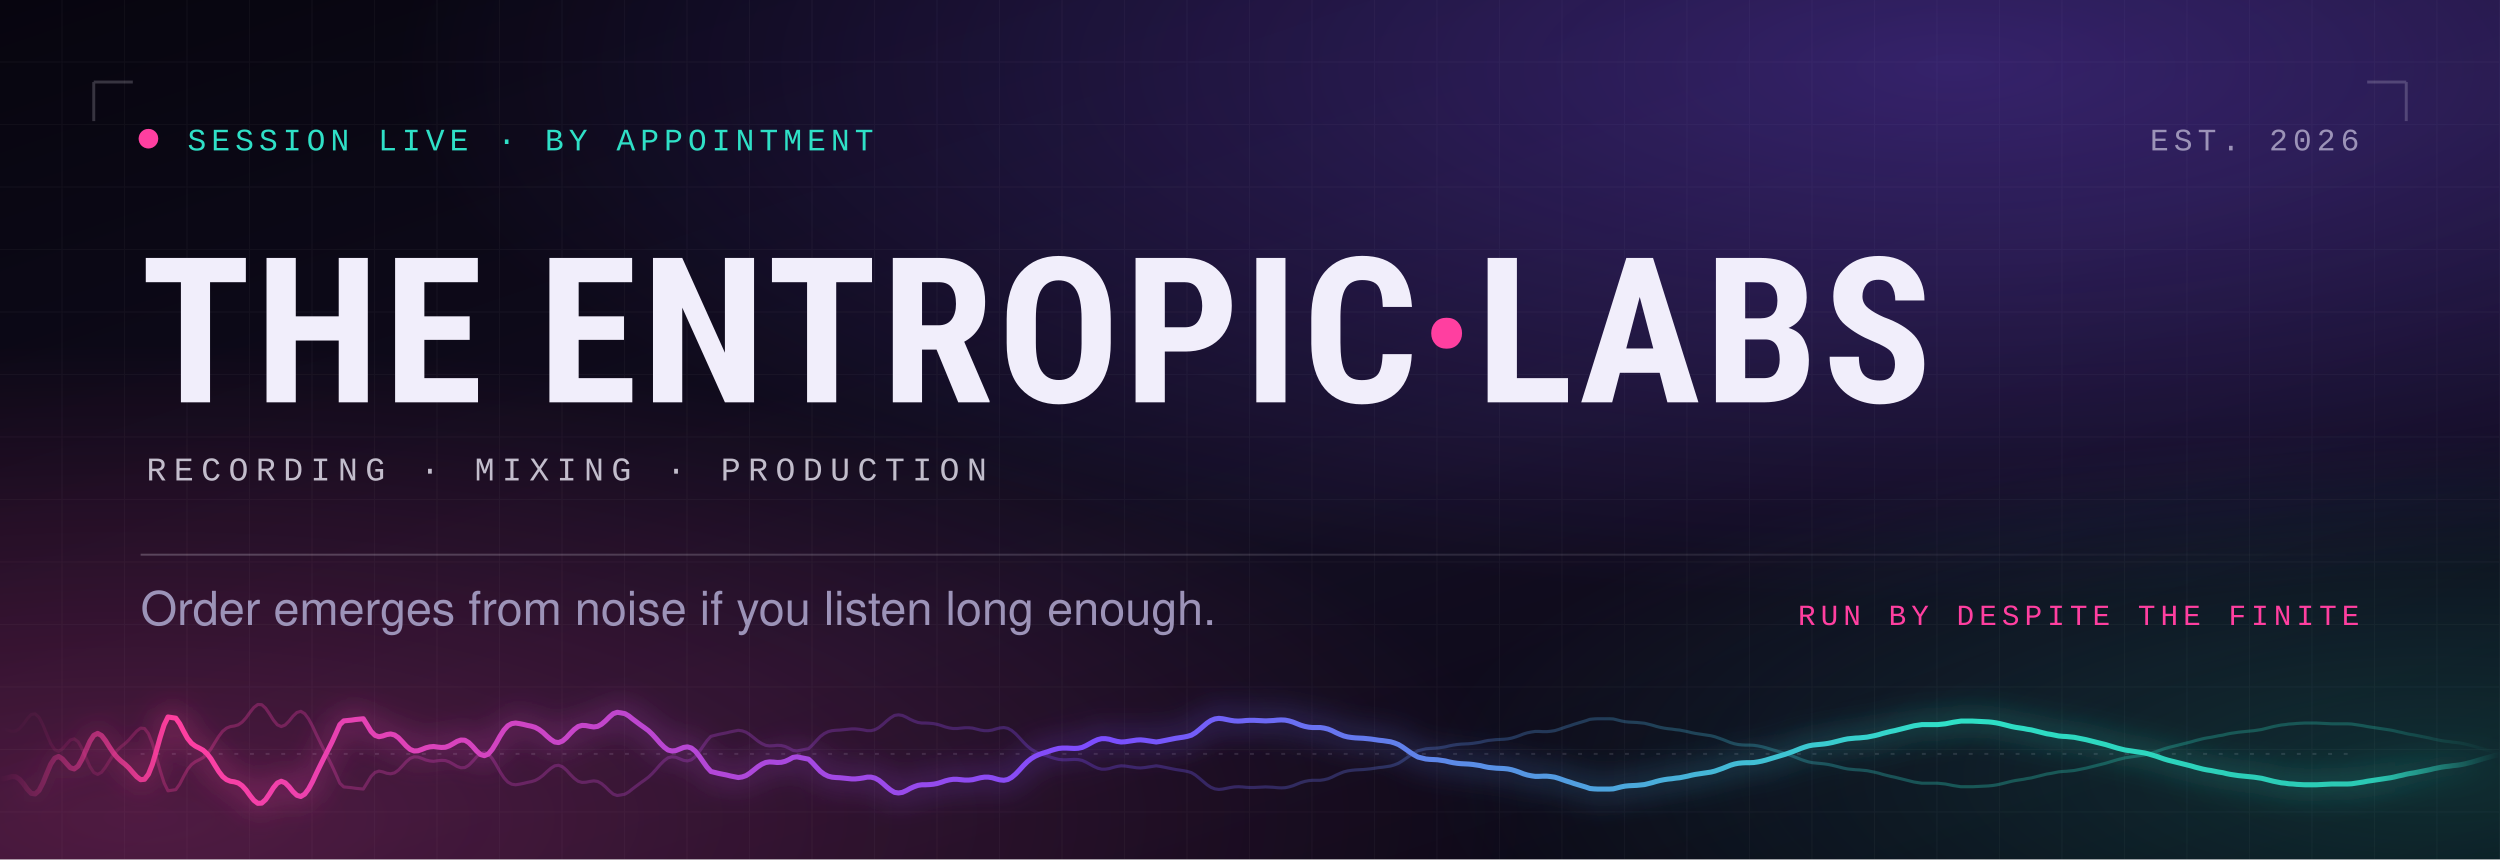
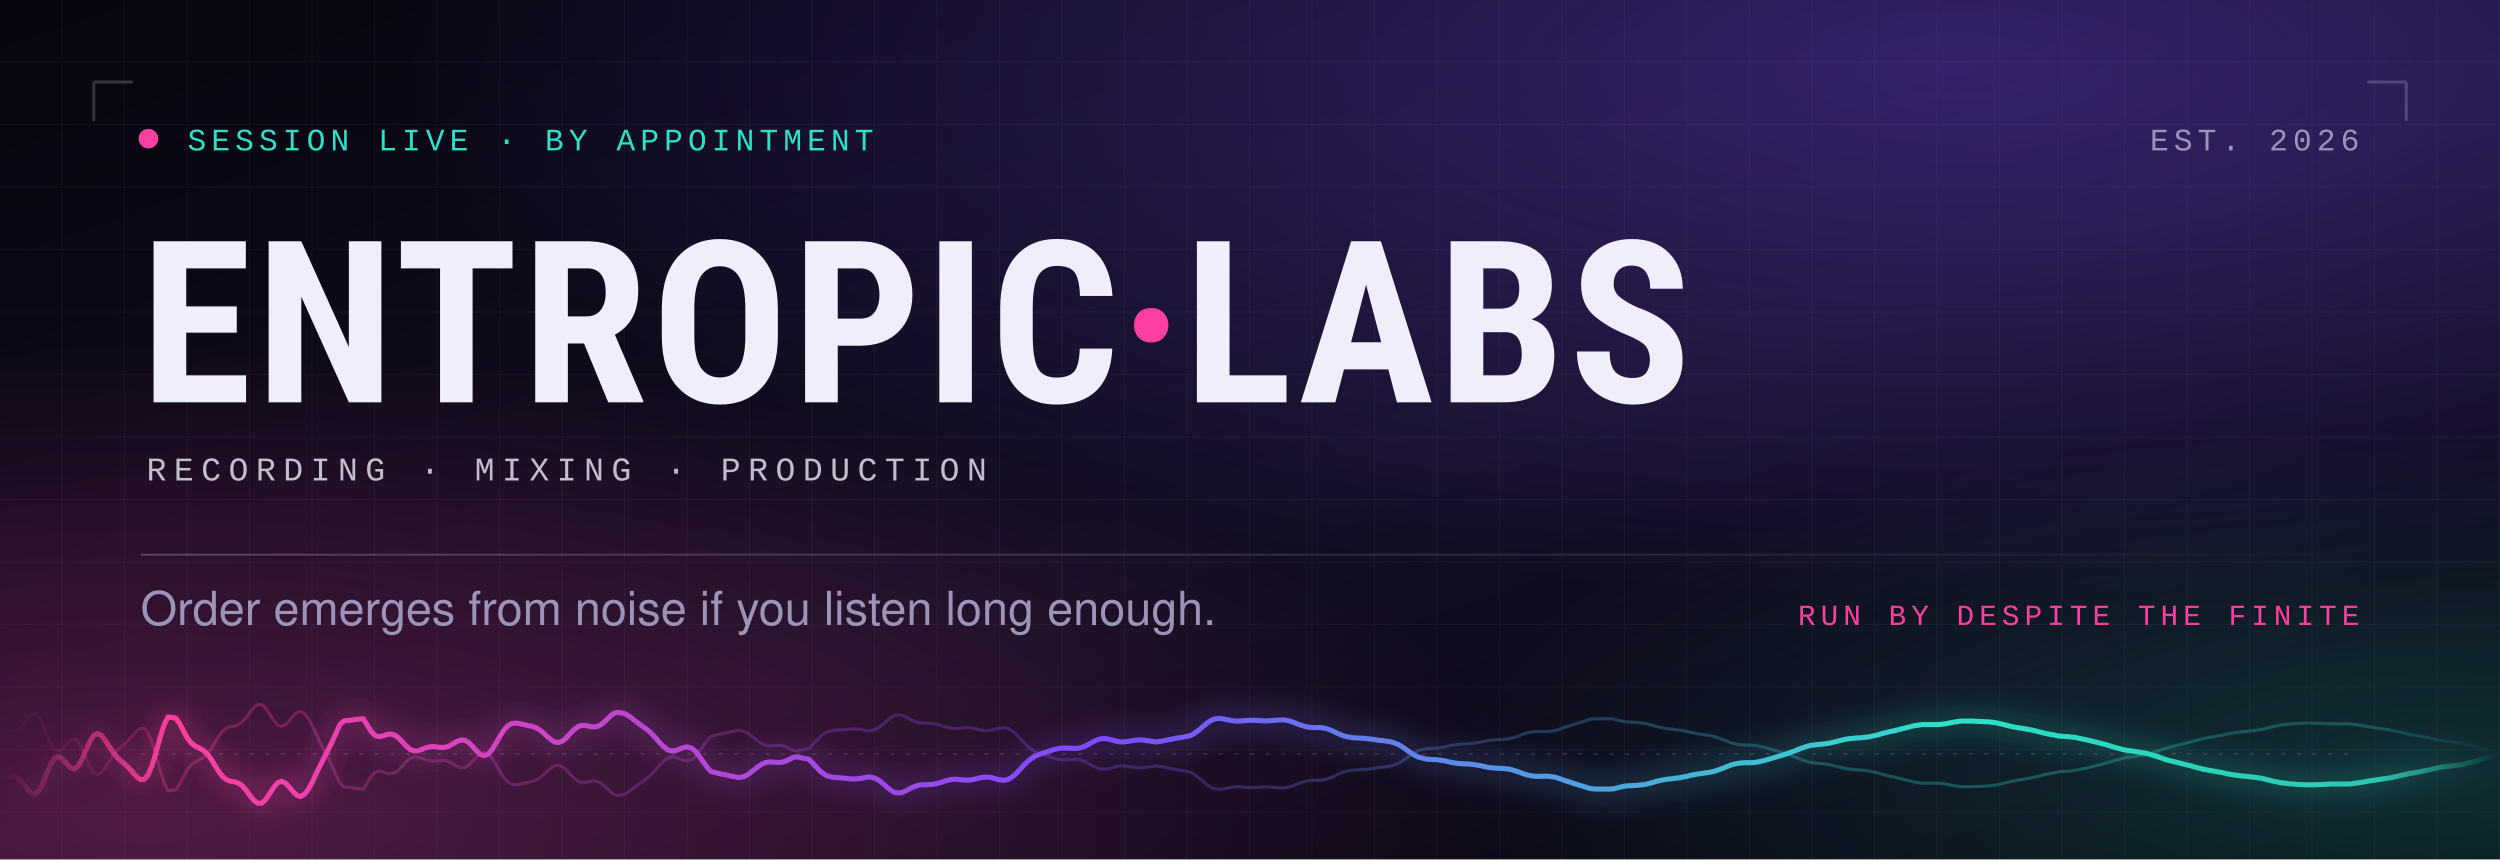
<svg xmlns="http://www.w3.org/2000/svg" viewBox="0 0 1280 440" width="1280" height="440" role="img" aria-labelledby="title desc" font-kerning="normal">
  <defs>
    <linearGradient id="field" x1="0" y1="0" x2="1" y2="1">
      <stop offset="0" stop-color="#07050F" />
      <stop offset="0.55" stop-color="#130E22" />
      <stop offset="1" stop-color="#07050F" />
    </linearGradient>
    <radialGradient id="glowViolet" cx="0.78" cy="0.08" r="0.62">
      <stop offset="0" stop-color="#7C4DFF" stop-opacity="0.34" />
      <stop offset="1" stop-color="#7C4DFF" stop-opacity="0" />
    </radialGradient>
    <radialGradient id="glowSignal" cx="0.06" cy="0.95" r="0.55">
      <stop offset="0" stop-color="#FF3FA0" stop-opacity="0.26" />
      <stop offset="1" stop-color="#FF3FA0" stop-opacity="0" />
    </radialGradient>
    <radialGradient id="glowTrace" cx="0.97" cy="0.9" r="0.4">
      <stop offset="0" stop-color="#2FE0C7" stop-opacity="0.18" />
      <stop offset="1" stop-color="#2FE0C7" stop-opacity="0" />
    </radialGradient>
    <linearGradient id="signalPath" gradientUnits="userSpaceOnUse" x1="0" y1="0" x2="1280" y2="0">
      <stop offset="0" stop-color="#FF3FA0" stop-opacity="0" />
      <stop offset="0.07" stop-color="#FF3FA0" stop-opacity="1" />
      <stop offset="0.44" stop-color="#7C4DFF" stop-opacity="1" />
      <stop offset="0.78" stop-color="#2FE0C7" stop-opacity="1" />
      <stop offset="0.95" stop-color="#2FE0C7" stop-opacity="0.85" />
      <stop offset="1" stop-color="#2FE0C7" stop-opacity="0" />
    </linearGradient>
    <linearGradient id="rule" gradientUnits="userSpaceOnUse" x1="72" y1="0" x2="1208" y2="0">
      <stop offset="0" stop-color="#F1EEFB" stop-opacity="0.24" />
      <stop offset="0.7" stop-color="#F1EEFB" stop-opacity="0.1" />
      <stop offset="1" stop-color="#F1EEFB" stop-opacity="0" />
    </linearGradient>
    <pattern id="grid" width="32" height="32" patternUnits="userSpaceOnUse">
      <path d="M32 0V32M0 32H32" fill="none" stroke="#F1EEFB" stroke-opacity="0.035" stroke-width="1" />
    </pattern>
    <filter id="soften" x="-20%" y="-60%" width="140%" height="220%">
      <feGaussianBlur stdDeviation="7" />
    </filter>
  </defs>
  <style>
    @media (prefers-reduced-motion: reduce) {
      .rec-dot-pulse { display: none; }
    }
  </style>
  <rect width="1280" height="440" fill="url(#field)" />
  <rect width="1280" height="440" fill="url(#grid)" />
  <rect width="1280" height="440" fill="url(#glowViolet)" />
  <rect width="1280" height="440" fill="url(#glowSignal)" />
  <rect width="1280" height="440" fill="url(#glowTrace)" />
  <g fill="none" stroke="#F1EEFB" stroke-opacity="0.2" stroke-width="1.5">
    <path d="M48 42h20M48 42v20" />
    <path d="M1232 42h-20M1232 42v20" />
  </g>
  <g>
    <circle cx="76" cy="71" r="5" fill="#FF3FA0" />
    <circle class="rec-dot-pulse" cx="76" cy="71" r="5" fill="#FF3FA0" opacity="0.35">
      <animate attributeName="r" values="5;11;5" dur="1.8s" repeatCount="indefinite" />
      <animate attributeName="opacity" values="0.35;0;0.35" dur="1.8s" repeatCount="indefinite" />
    </circle>
    <text x="96" y="77" fill="#2FE0C7" font-family="'SFMono-Regular',Consolas,'Liberation Mono',Menlo,monospace" font-size="16" letter-spacing="2.6">SESSION LIVE · BY APPOINTMENT</text>
  </g>
  <text x="1208" y="77" text-anchor="end" fill="#9C93B8" font-family="'SFMono-Regular',Consolas,'Liberation Mono',Menlo,monospace" font-size="16" letter-spacing="2.6">EST. 2026</text>
-   <text x="72" y="206" font-family="'Arial Narrow','Helvetica Neue Condensed','Roboto Condensed',Helvetica,Arial,sans-serif" font-stretch="condensed" font-weight="700" font-size="104" letter-spacing="2" fill="#F1EEFB">THE ENTROPIC<tspan fill="#FF3FA0">·</tspan>LABS</text>
+   <text x="72" y="206" font-family="'Arial Narrow','Helvetica Neue Condensed','Roboto Condensed',Helvetica,Arial,sans-serif" font-stretch="condensed" font-weight="700" font-size="116" letter-spacing="2" fill="#F1EEFB">ENTROPIC<tspan fill="#FF3FA0">·</tspan>LABS</text>
  <text x="75" y="246" fill="#F1EEFB" fill-opacity="0.78" font-family="'SFMono-Regular',Consolas,'Liberation Mono',Menlo,monospace" font-size="17" letter-spacing="3.8">RECORDING · MIXING · PRODUCTION</text>
  <line x1="72" y1="284" x2="1208" y2="284" stroke="url(#rule)" stroke-width="1" />
  <text x="72" y="320" fill="#9C93B8" font-family="'Helvetica Neue',Helvetica,Arial,sans-serif" font-size="24">Order emerges from noise if you listen long enough.</text>
  <text x="1208" y="320" text-anchor="end" fill="#FF3FA0" font-family="'SFMono-Regular',Consolas,'Liberation Mono',Menlo,monospace" font-size="15" letter-spacing="2.6">RUN BY DESPITE THE FINITE</text>
  <line x1="72" y1="386" x2="1208" y2="386" stroke="#F1EEFB" stroke-opacity="0.12" stroke-width="1" stroke-dasharray="2 6" />
  <g fill="none" stroke-linecap="round" stroke-linejoin="round">
    <path d="M0 398.6L2 398.7L4 398.2L6 397.6L8 397.7L10 399.0L12 401.3L14 404.1L16 406.2L18 406.5L20 404.7L22 400.8L24 395.9L26 391.2L28 388.2L30 387.3L32 388.6L34 390.9L36 393.1L38 393.7L40 392.2L42 388.7L44 384.1L46 379.6L48 376.5L50 375.5L52 376.6L54 379.2L56 382.4L58 385.4L60 387.8L62 389.7L64 391.3L66 393.2L68 395.5L70 397.7L72 399.2L74 399.0L76 396.4L78 391.4L80 384.7L82 377.5L84 371.2L86 367.1L88 367.4L90 367.7L92 370.5L94 374.4L96 378.0L98 380.5L100 382.0L102 383.0L104 384.1L106 385.9L108 388.5L110 391.8L112 395.0L114 397.6L116 399.2L118 400.0L120 400.3L122 400.9L124 402.3L126 404.5L128 407.3L130 409.8L132 411.3L134 411.2L136 409.4L138 406.5L140 403.3L142 400.9L144 400.0L146 400.8L148 402.8L150 405.3L152 407.2L154 407.8L156 406.6L158 403.9L160 400.2L162 395.9L164 391.8L166 387.8L168 383.9L170 379.9L172 375.5L174 371.0L176 369.1L178 368.9L180 368.7L182 368.4L184 368.2L186 368.0L188 371.2L190 374.5L192 376.5L194 377.2L196 376.8L198 376.1L200 375.8L202 376.3L204 377.7L206 379.8L208 382.0L210 383.7L212 384.5L214 384.4L216 383.7L218 382.9L220 382.4L222 382.2L224 382.5L226 382.7L228 382.6L230 381.9L232 380.8L234 379.6L236 378.9L238 379.0L240 380.2L242 382.2L244 384.5L246 386.3L248 386.9L250 386.1L252 383.7L254 380.5L256 376.9L258 373.8L260 371.6L262 370.5L264 370.2L266 370.5L268 370.9L270 371.4L272 371.8L274 372.4L276 373.5L278 375.0L280 376.9L282 378.6L284 379.9L286 380.2L288 379.4L290 377.7L292 375.5L294 373.5L296 372.0L298 371.4L300 371.5L302 371.9L304 372.2L306 371.9L308 370.8L310 369.1L312 367.1L314 365.4L316 364.7L318 365.0L320 365.4L322 366.6L324 368.2L326 369.7L328 371.2L330 372.6L332 374.1L334 376.0L336 378.2L338 380.5L340 382.5L342 384.0L344 384.5L346 384.3L348 383.5L350 382.7L352 382.4L354 383.0L356 384.6L358 387.1L360 390.0L362 392.8L364 395.0L366 395.5L368 396.0L370 396.4L372 396.8L374 397.3L376 397.7L378 398.1L380 397.8L382 397.1L384 395.8L386 394.2L388 392.6L390 391.3L392 390.4L394 390.1L396 390.2L398 390.4L400 390.3L402 389.8L404 388.9L406 387.8L408 387.5L410 387.9L412 388.3L414 388.7L416 390.6L418 392.8L420 394.9L422 396.4L424 397.4L426 397.9L428 398.1L430 398.2L432 398.4L434 398.6L436 398.8L438 398.8L440 398.6L442 398.3L444 397.9L446 397.9L448 398.4L450 399.5L452 401.1L454 402.9L456 404.5L458 405.7L460 406.0L462 405.7L464 404.8L466 403.7L468 402.8L470 402.1L472 401.8L474 401.8L476 401.7L478 401.5L480 401.1L482 400.5L484 399.8L486 399.3L488 399.0L490 399.0L492 399.2L494 399.4L496 399.4L498 399.2L500 398.7L502 398.2L504 397.9L506 397.9L508 398.2L510 398.8L512 399.3L514 399.5L516 399.1L518 398.0L520 396.3L522 394.2L524 392.0L526 390.0L528 388.4L530 387.2L532 386.3L534 385.6L536 385.0L538 384.3L540 383.7L542 383.2L544 383.0L546 383.0L548 383.1L550 383.2L552 383.1L554 382.7L556 381.8L558 380.7L560 379.6L562 378.7L564 378.2L566 378.2L568 378.5L570 379.1L572 379.6L574 379.9L576 379.8L578 379.5L580 379.2L582 378.9L584 378.8L586 379.0L588 379.3L590 379.6L592 379.9L594 379.6L596 379.2L598 378.8L600 378.4L602 378.0L604 377.7L606 377.4L608 377.0L610 376.4L612 375.2L614 373.6L616 371.9L618 370.2L620 368.9L622 368.1L624 367.8L626 368.0L628 368.4L630 368.8L632 369.1L634 369.2L636 369.1L638 368.9L640 368.8L642 368.8L644 368.9L646 369.0L648 369.1L650 369.0L652 368.9L654 368.7L656 368.6L658 368.7L660 369.1L662 369.7L664 370.5L666 371.3L668 371.9L670 372.3L672 372.5L674 372.5L676 372.5L678 372.8L680 373.3L682 374.1L684 375.1L686 376.0L688 376.8L690 377.3L692 377.6L694 377.8L696 377.9L698 378.0L700 378.2L702 378.4L704 378.7L706 379.0L708 379.2L710 379.5L712 379.8L714 380.4L716 381.2L718 382.4L720 383.8L722 385.2L724 386.5L726 387.6L728 388.1L730 388.6L732 388.8L734 388.9L736 389.0L738 389.3L740 389.6L742 390.1L744 390.5L746 390.8L748 391.0L750 391.1L752 391.2L754 391.4L756 391.7L758 392.0L760 392.5L762 392.9L764 393.1L766 393.3L768 393.4L770 393.5L772 393.7L774 394.1L776 394.7L778 395.4L780 396.2L782 396.8L784 397.2L786 397.5L788 397.5L790 397.4L792 397.4L794 397.6L796 397.9L798 398.5L800 399.2L802 399.9L804 400.5L806 401.2L808 401.8L810 402.4L812 403.0L814 403.7L816 403.9L818 404.0L820 404.0L822 404.0L824 404.0L826 403.9L828 403.4L830 402.9L832 402.5L834 402.3L836 402.2L838 402.1L840 401.9L842 401.7L844 401.2L846 400.7L848 400.1L850 399.6L852 399.2L854 398.9L856 398.7L858 398.4L860 398.2L862 397.8L864 397.4L866 396.9L868 396.5L870 396.2L872 395.9L874 395.6L876 395.3L878 394.8L880 394.1L882 393.4L884 392.6L886 391.8L888 391.2L890 390.8L892 390.6L894 390.5L896 390.5L898 390.4L900 390.1L902 389.7L904 389.2L906 388.6L908 388.0L910 387.4L912 386.8L914 386.2L916 385.5L918 384.8L920 384.0L922 383.2L924 382.5L926 381.9L928 381.5L930 381.3L932 381.1L934 380.9L936 380.6L938 380.2L940 379.7L942 379.2L944 378.7L946 378.3L948 378.1L950 377.9L952 377.8L954 377.6L956 377.4L958 377.0L960 376.6L962 376.1L964 375.5L966 375.0L968 374.5L970 374.1L972 373.6L974 373.1L976 372.6L978 372.1L980 371.6L982 371.3L984 371.0L986 371.0L988 371.0L990 371.0L992 371.0L994 370.8L996 370.6L998 370.2L1000 369.8L1002 369.5L1004 369.2L1006 369.2L1008 369.2L1010 369.2L1012 369.3L1014 369.4L1016 369.5L1018 369.6L1020 369.8L1022 370.1L1024 370.5L1026 371.0L1028 371.5L1030 372.0L1032 372.4L1034 372.7L1036 373.0L1038 373.4L1040 373.7L1042 374.2L1044 374.7L1046 375.2L1048 375.7L1050 376.0L1052 376.4L1054 376.8L1056 377.0L1058 377.1L1060 377.3L1062 377.5L1064 377.9L1066 378.3L1068 378.7L1070 379.2L1072 379.7L1074 380.2L1076 380.7L1078 381.2L1080 381.8L1082 382.4L1084 383.0L1086 383.5L1088 384.0L1090 384.3L1092 384.6L1094 384.9L1096 385.2L1098 385.5L1100 386.0L1102 386.6L1104 387.2L1106 387.9L1108 388.6L1110 389.2L1112 389.7L1114 390.2L1116 390.7L1118 391.2L1120 391.7L1122 392.2L1124 392.8L1126 393.3L1128 393.8L1130 394.2L1132 394.5L1134 394.9L1136 395.3L1138 395.6L1140 396.1L1142 396.5L1144 396.8L1146 397.1L1148 397.3L1150 397.5L1152 397.7L1154 397.9L1156 398.2L1158 398.5L1160 399.0L1162 399.5L1164 400.0L1166 400.4L1168 400.8L1170 401.0L1172 401.3L1174 401.4L1176 401.6L1178 401.7L1180 401.8L1182 401.8L1184 401.8L1186 401.8L1188 401.7L1190 401.6L1192 401.5L1194 401.4L1196 401.4L1198 401.4L1200 401.4L1202 401.4L1204 401.3L1206 401.0L1208 400.7L1210 400.4L1212 400.0L1214 399.7L1216 399.4L1218 399.1L1220 398.8L1222 398.5L1224 398.2L1226 397.8L1228 397.3L1230 396.9L1232 396.4L1234 396.0L1236 395.7L1238 395.3L1240 394.9L1242 394.5L1244 394.1L1246 393.6L1248 393.2L1250 392.8L1252 392.5L1254 392.3L1256 392.0L1258 391.8L1260 391.5L1262 391.1L1264 390.6L1266 390.1L1268 389.5L1270 388.9L1272 388.3L1274 387.8L1276 387.2L1278 386.7L1280 386.2" stroke="url(#signalPath)" stroke-width="9" stroke-opacity="0.28" filter="url(#soften)" />
    <path d="M0 398.6L2 398.7L4 398.2L6 397.6L8 397.7L10 399.0L12 401.3L14 404.1L16 406.2L18 406.5L20 404.7L22 400.8L24 395.9L26 391.2L28 388.2L30 387.3L32 388.6L34 390.9L36 393.1L38 393.7L40 392.2L42 388.7L44 384.1L46 379.6L48 376.5L50 375.5L52 376.6L54 379.2L56 382.4L58 385.4L60 387.8L62 389.7L64 391.3L66 393.2L68 395.5L70 397.7L72 399.2L74 399.0L76 396.4L78 391.4L80 384.7L82 377.5L84 371.2L86 367.1L88 367.4L90 367.7L92 370.5L94 374.4L96 378.0L98 380.5L100 382.0L102 383.0L104 384.1L106 385.9L108 388.5L110 391.8L112 395.0L114 397.6L116 399.2L118 400.0L120 400.3L122 400.9L124 402.3L126 404.5L128 407.3L130 409.8L132 411.3L134 411.2L136 409.4L138 406.5L140 403.3L142 400.9L144 400.0L146 400.8L148 402.8L150 405.3L152 407.2L154 407.8L156 406.6L158 403.9L160 400.2L162 395.9L164 391.8L166 387.8L168 383.9L170 379.9L172 375.5L174 371.0L176 369.1L178 368.9L180 368.7L182 368.4L184 368.2L186 368.0L188 371.2L190 374.5L192 376.5L194 377.2L196 376.8L198 376.1L200 375.8L202 376.3L204 377.7L206 379.8L208 382.0L210 383.7L212 384.5L214 384.4L216 383.7L218 382.9L220 382.4L222 382.2L224 382.5L226 382.7L228 382.6L230 381.9L232 380.8L234 379.6L236 378.9L238 379.0L240 380.2L242 382.2L244 384.5L246 386.3L248 386.9L250 386.1L252 383.7L254 380.5L256 376.9L258 373.8L260 371.6L262 370.5L264 370.2L266 370.5L268 370.9L270 371.4L272 371.8L274 372.4L276 373.5L278 375.0L280 376.9L282 378.6L284 379.9L286 380.2L288 379.4L290 377.7L292 375.5L294 373.5L296 372.0L298 371.4L300 371.5L302 371.9L304 372.2L306 371.9L308 370.8L310 369.1L312 367.1L314 365.4L316 364.7L318 365.0L320 365.4L322 366.6L324 368.2L326 369.7L328 371.2L330 372.6L332 374.1L334 376.0L336 378.2L338 380.5L340 382.5L342 384.0L344 384.5L346 384.3L348 383.5L350 382.7L352 382.4L354 383.0L356 384.6L358 387.1L360 390.0L362 392.8L364 395.0L366 395.5L368 396.0L370 396.4L372 396.8L374 397.3L376 397.7L378 398.1L380 397.8L382 397.1L384 395.8L386 394.2L388 392.6L390 391.3L392 390.4L394 390.1L396 390.2L398 390.4L400 390.3L402 389.8L404 388.9L406 387.8L408 387.5L410 387.9L412 388.3L414 388.7L416 390.6L418 392.8L420 394.9L422 396.4L424 397.4L426 397.9L428 398.1L430 398.2L432 398.4L434 398.6L436 398.8L438 398.8L440 398.6L442 398.3L444 397.9L446 397.9L448 398.4L450 399.5L452 401.1L454 402.9L456 404.5L458 405.7L460 406.0L462 405.7L464 404.8L466 403.7L468 402.8L470 402.1L472 401.8L474 401.8L476 401.7L478 401.5L480 401.1L482 400.5L484 399.8L486 399.3L488 399.0L490 399.0L492 399.2L494 399.4L496 399.4L498 399.2L500 398.7L502 398.2L504 397.9L506 397.9L508 398.2L510 398.8L512 399.3L514 399.5L516 399.1L518 398.0L520 396.3L522 394.2L524 392.0L526 390.0L528 388.4L530 387.2L532 386.3L534 385.6L536 385.0L538 384.3L540 383.7L542 383.2L544 383.0L546 383.0L548 383.1L550 383.2L552 383.1L554 382.7L556 381.8L558 380.7L560 379.6L562 378.7L564 378.2L566 378.2L568 378.5L570 379.1L572 379.6L574 379.9L576 379.8L578 379.5L580 379.2L582 378.9L584 378.8L586 379.0L588 379.3L590 379.6L592 379.9L594 379.6L596 379.2L598 378.8L600 378.4L602 378.0L604 377.7L606 377.4L608 377.0L610 376.4L612 375.2L614 373.6L616 371.9L618 370.2L620 368.9L622 368.1L624 367.8L626 368.0L628 368.4L630 368.8L632 369.1L634 369.2L636 369.1L638 368.9L640 368.8L642 368.8L644 368.9L646 369.0L648 369.1L650 369.0L652 368.9L654 368.7L656 368.6L658 368.7L660 369.1L662 369.7L664 370.5L666 371.3L668 371.9L670 372.3L672 372.5L674 372.5L676 372.5L678 372.8L680 373.3L682 374.1L684 375.1L686 376.0L688 376.8L690 377.3L692 377.6L694 377.8L696 377.9L698 378.0L700 378.2L702 378.4L704 378.7L706 379.0L708 379.2L710 379.5L712 379.8L714 380.4L716 381.2L718 382.4L720 383.8L722 385.2L724 386.5L726 387.6L728 388.1L730 388.6L732 388.8L734 388.9L736 389.0L738 389.3L740 389.6L742 390.1L744 390.5L746 390.8L748 391.0L750 391.1L752 391.2L754 391.4L756 391.7L758 392.0L760 392.5L762 392.9L764 393.1L766 393.3L768 393.4L770 393.5L772 393.7L774 394.1L776 394.7L778 395.4L780 396.2L782 396.8L784 397.2L786 397.5L788 397.5L790 397.4L792 397.4L794 397.6L796 397.9L798 398.5L800 399.2L802 399.9L804 400.5L806 401.2L808 401.8L810 402.4L812 403.0L814 403.7L816 403.9L818 404.0L820 404.0L822 404.0L824 404.0L826 403.9L828 403.4L830 402.9L832 402.5L834 402.3L836 402.2L838 402.1L840 401.9L842 401.7L844 401.2L846 400.7L848 400.1L850 399.6L852 399.2L854 398.9L856 398.7L858 398.4L860 398.2L862 397.8L864 397.4L866 396.9L868 396.5L870 396.2L872 395.9L874 395.6L876 395.3L878 394.8L880 394.1L882 393.4L884 392.6L886 391.8L888 391.2L890 390.8L892 390.6L894 390.5L896 390.5L898 390.4L900 390.1L902 389.7L904 389.2L906 388.6L908 388.0L910 387.4L912 386.8L914 386.2L916 385.5L918 384.8L920 384.0L922 383.2L924 382.5L926 381.9L928 381.5L930 381.3L932 381.1L934 380.9L936 380.6L938 380.2L940 379.7L942 379.2L944 378.7L946 378.3L948 378.1L950 377.9L952 377.8L954 377.6L956 377.4L958 377.0L960 376.6L962 376.1L964 375.5L966 375.0L968 374.5L970 374.1L972 373.6L974 373.1L976 372.6L978 372.1L980 371.6L982 371.3L984 371.0L986 371.0L988 371.0L990 371.0L992 371.0L994 370.8L996 370.6L998 370.2L1000 369.8L1002 369.5L1004 369.2L1006 369.2L1008 369.2L1010 369.2L1012 369.3L1014 369.4L1016 369.5L1018 369.6L1020 369.8L1022 370.1L1024 370.5L1026 371.0L1028 371.5L1030 372.0L1032 372.4L1034 372.7L1036 373.0L1038 373.4L1040 373.7L1042 374.2L1044 374.7L1046 375.2L1048 375.7L1050 376.0L1052 376.4L1054 376.8L1056 377.0L1058 377.1L1060 377.3L1062 377.5L1064 377.9L1066 378.3L1068 378.7L1070 379.2L1072 379.7L1074 380.2L1076 380.7L1078 381.2L1080 381.8L1082 382.4L1084 383.0L1086 383.5L1088 384.0L1090 384.3L1092 384.6L1094 384.9L1096 385.2L1098 385.5L1100 386.0L1102 386.6L1104 387.2L1106 387.9L1108 388.6L1110 389.2L1112 389.7L1114 390.2L1116 390.7L1118 391.2L1120 391.7L1122 392.2L1124 392.8L1126 393.3L1128 393.8L1130 394.2L1132 394.5L1134 394.9L1136 395.3L1138 395.6L1140 396.1L1142 396.5L1144 396.8L1146 397.1L1148 397.3L1150 397.5L1152 397.7L1154 397.9L1156 398.2L1158 398.5L1160 399.0L1162 399.5L1164 400.0L1166 400.4L1168 400.8L1170 401.0L1172 401.3L1174 401.4L1176 401.6L1178 401.7L1180 401.8L1182 401.8L1184 401.8L1186 401.8L1188 401.7L1190 401.6L1192 401.5L1194 401.4L1196 401.4L1198 401.4L1200 401.4L1202 401.4L1204 401.3L1206 401.0L1208 400.7L1210 400.4L1212 400.0L1214 399.7L1216 399.4L1218 399.1L1220 398.8L1222 398.5L1224 398.2L1226 397.8L1228 397.3L1230 396.9L1232 396.4L1234 396.0L1236 395.7L1238 395.3L1240 394.9L1242 394.5L1244 394.1L1246 393.6L1248 393.2L1250 392.8L1252 392.5L1254 392.3L1256 392.0L1258 391.8L1260 391.5L1262 391.1L1264 390.6L1266 390.1L1268 389.5L1270 388.9L1272 388.3L1274 387.8L1276 387.2L1278 386.7L1280 386.2" stroke="url(#signalPath)" stroke-width="2.6" />
    <path d="M0 398.6L2 398.7L4 398.2L6 397.6L8 397.7L10 399.0L12 401.3L14 404.1L16 406.2L18 406.5L20 404.7L22 400.8L24 395.9L26 391.2L28 388.2L30 387.3L32 388.6L34 390.9L36 393.1L38 393.7L40 392.2L42 388.7L44 384.1L46 379.6L48 376.5L50 375.5L52 376.6L54 379.2L56 382.4L58 385.4L60 387.8L62 389.7L64 391.3L66 393.2L68 395.5L70 397.7L72 399.2L74 399.0L76 396.4L78 391.4L80 384.7L82 377.5L84 371.2L86 367.1L88 367.4L90 367.7L92 370.5L94 374.4L96 378.0L98 380.5L100 382.0L102 383.0L104 384.1L106 385.9L108 388.5L110 391.8L112 395.0L114 397.6L116 399.2L118 400.0L120 400.3L122 400.9L124 402.3L126 404.5L128 407.3L130 409.8L132 411.3L134 411.2L136 409.4L138 406.5L140 403.3L142 400.9L144 400.0L146 400.8L148 402.8L150 405.3L152 407.2L154 407.8L156 406.6L158 403.9L160 400.2L162 395.9L164 391.8L166 387.8L168 383.9L170 379.9L172 375.5L174 371.0L176 369.1L178 368.9L180 368.7L182 368.4L184 368.2L186 368.0L188 371.2L190 374.5L192 376.5L194 377.2L196 376.8L198 376.1L200 375.8L202 376.3L204 377.7L206 379.8L208 382.0L210 383.7L212 384.5L214 384.4L216 383.7L218 382.9L220 382.4L222 382.2L224 382.5L226 382.7L228 382.6L230 381.9L232 380.8L234 379.6L236 378.9L238 379.0L240 380.2L242 382.2L244 384.5L246 386.3L248 386.9L250 386.1L252 383.7L254 380.5L256 376.9L258 373.8L260 371.6L262 370.5L264 370.2L266 370.5L268 370.9L270 371.4L272 371.8L274 372.4L276 373.5L278 375.0L280 376.9L282 378.6L284 379.9L286 380.2L288 379.4L290 377.7L292 375.5L294 373.5L296 372.0L298 371.4L300 371.5L302 371.9L304 372.2L306 371.9L308 370.8L310 369.1L312 367.1L314 365.4L316 364.7L318 365.0L320 365.4L322 366.6L324 368.2L326 369.7L328 371.2L330 372.6L332 374.1L334 376.0L336 378.2L338 380.5L340 382.5L342 384.0L344 384.5L346 384.3L348 383.5L350 382.7L352 382.4L354 383.0L356 384.6L358 387.1L360 390.0L362 392.8L364 395.0L366 395.5L368 396.0L370 396.4L372 396.8L374 397.3L376 397.7L378 398.1L380 397.8L382 397.1L384 395.8L386 394.2L388 392.6L390 391.3L392 390.4L394 390.1L396 390.2L398 390.4L400 390.3L402 389.8L404 388.9L406 387.8L408 387.5L410 387.9L412 388.3L414 388.7L416 390.6L418 392.8L420 394.9L422 396.4L424 397.4L426 397.9L428 398.1L430 398.2L432 398.4L434 398.6L436 398.8L438 398.8L440 398.6L442 398.3L444 397.9L446 397.9L448 398.4L450 399.5L452 401.1L454 402.9L456 404.5L458 405.7L460 406.0L462 405.7L464 404.8L466 403.7L468 402.8L470 402.1L472 401.8L474 401.8L476 401.7L478 401.5L480 401.1L482 400.5L484 399.8L486 399.3L488 399.0L490 399.0L492 399.2L494 399.4L496 399.4L498 399.2L500 398.7L502 398.2L504 397.9L506 397.9L508 398.2L510 398.8L512 399.3L514 399.5L516 399.1L518 398.0L520 396.3L522 394.2L524 392.0L526 390.0L528 388.4L530 387.2L532 386.3L534 385.6L536 385.0L538 384.3L540 383.7L542 383.2L544 383.0L546 383.0L548 383.1L550 383.2L552 383.1L554 382.7L556 381.8L558 380.7L560 379.6L562 378.7L564 378.2L566 378.2L568 378.5L570 379.1L572 379.6L574 379.9L576 379.8L578 379.5L580 379.2L582 378.9L584 378.8L586 379.0L588 379.3L590 379.6L592 379.9L594 379.6L596 379.2L598 378.8L600 378.4L602 378.0L604 377.7L606 377.4L608 377.0L610 376.4L612 375.2L614 373.6L616 371.9L618 370.2L620 368.9L622 368.1L624 367.8L626 368.0L628 368.4L630 368.8L632 369.1L634 369.2L636 369.1L638 368.9L640 368.8L642 368.8L644 368.9L646 369.0L648 369.1L650 369.0L652 368.9L654 368.7L656 368.6L658 368.7L660 369.1L662 369.7L664 370.5L666 371.3L668 371.9L670 372.3L672 372.5L674 372.5L676 372.5L678 372.8L680 373.3L682 374.1L684 375.1L686 376.0L688 376.8L690 377.3L692 377.6L694 377.8L696 377.9L698 378.0L700 378.2L702 378.4L704 378.7L706 379.0L708 379.2L710 379.5L712 379.8L714 380.4L716 381.2L718 382.4L720 383.8L722 385.2L724 386.5L726 387.6L728 388.1L730 388.6L732 388.8L734 388.9L736 389.0L738 389.3L740 389.6L742 390.1L744 390.5L746 390.8L748 391.0L750 391.1L752 391.2L754 391.4L756 391.7L758 392.0L760 392.5L762 392.9L764 393.1L766 393.3L768 393.4L770 393.5L772 393.7L774 394.1L776 394.7L778 395.4L780 396.2L782 396.8L784 397.2L786 397.5L788 397.5L790 397.4L792 397.4L794 397.6L796 397.9L798 398.5L800 399.2L802 399.9L804 400.5L806 401.2L808 401.8L810 402.4L812 403.0L814 403.7L816 403.9L818 404.0L820 404.0L822 404.0L824 404.0L826 403.9L828 403.4L830 402.9L832 402.5L834 402.3L836 402.2L838 402.1L840 401.9L842 401.7L844 401.2L846 400.7L848 400.1L850 399.6L852 399.2L854 398.9L856 398.7L858 398.4L860 398.2L862 397.8L864 397.4L866 396.9L868 396.5L870 396.2L872 395.9L874 395.6L876 395.3L878 394.8L880 394.1L882 393.4L884 392.6L886 391.8L888 391.2L890 390.8L892 390.6L894 390.5L896 390.5L898 390.4L900 390.1L902 389.7L904 389.2L906 388.6L908 388.0L910 387.4L912 386.8L914 386.2L916 385.5L918 384.8L920 384.0L922 383.2L924 382.5L926 381.9L928 381.5L930 381.3L932 381.1L934 380.9L936 380.6L938 380.2L940 379.7L942 379.2L944 378.7L946 378.3L948 378.1L950 377.9L952 377.8L954 377.6L956 377.4L958 377.0L960 376.6L962 376.1L964 375.5L966 375.0L968 374.5L970 374.1L972 373.6L974 373.1L976 372.6L978 372.1L980 371.6L982 371.3L984 371.0L986 371.0L988 371.0L990 371.0L992 371.0L994 370.8L996 370.6L998 370.2L1000 369.8L1002 369.5L1004 369.2L1006 369.2L1008 369.2L1010 369.2L1012 369.3L1014 369.4L1016 369.5L1018 369.6L1020 369.8L1022 370.1L1024 370.5L1026 371.0L1028 371.5L1030 372.0L1032 372.4L1034 372.7L1036 373.0L1038 373.4L1040 373.7L1042 374.2L1044 374.7L1046 375.2L1048 375.7L1050 376.0L1052 376.4L1054 376.8L1056 377.0L1058 377.1L1060 377.3L1062 377.5L1064 377.9L1066 378.3L1068 378.7L1070 379.2L1072 379.7L1074 380.2L1076 380.7L1078 381.2L1080 381.8L1082 382.4L1084 383.0L1086 383.5L1088 384.0L1090 384.3L1092 384.6L1094 384.9L1096 385.2L1098 385.5L1100 386.0L1102 386.6L1104 387.2L1106 387.9L1108 388.6L1110 389.2L1112 389.7L1114 390.2L1116 390.7L1118 391.2L1120 391.7L1122 392.2L1124 392.8L1126 393.3L1128 393.8L1130 394.2L1132 394.5L1134 394.9L1136 395.3L1138 395.6L1140 396.1L1142 396.5L1144 396.8L1146 397.1L1148 397.3L1150 397.5L1152 397.7L1154 397.9L1156 398.2L1158 398.5L1160 399.0L1162 399.5L1164 400.0L1166 400.4L1168 400.8L1170 401.0L1172 401.3L1174 401.4L1176 401.6L1178 401.7L1180 401.8L1182 401.8L1184 401.8L1186 401.8L1188 401.7L1190 401.6L1192 401.5L1194 401.4L1196 401.4L1198 401.4L1200 401.4L1202 401.4L1204 401.3L1206 401.0L1208 400.7L1210 400.4L1212 400.0L1214 399.7L1216 399.4L1218 399.1L1220 398.8L1222 398.5L1224 398.2L1226 397.8L1228 397.3L1230 396.9L1232 396.4L1234 396.0L1236 395.7L1238 395.3L1240 394.9L1242 394.5L1244 394.1L1246 393.6L1248 393.2L1250 392.8L1252 392.5L1254 392.3L1256 392.0L1258 391.8L1260 391.5L1262 391.1L1264 390.6L1266 390.1L1268 389.5L1270 388.9L1272 388.3L1274 387.8L1276 387.2L1278 386.7L1280 386.2" stroke="url(#signalPath)" stroke-width="1.6" stroke-opacity="0.3" transform="translate(0 772) scale(1 -1)" />
  </g>
</svg>
